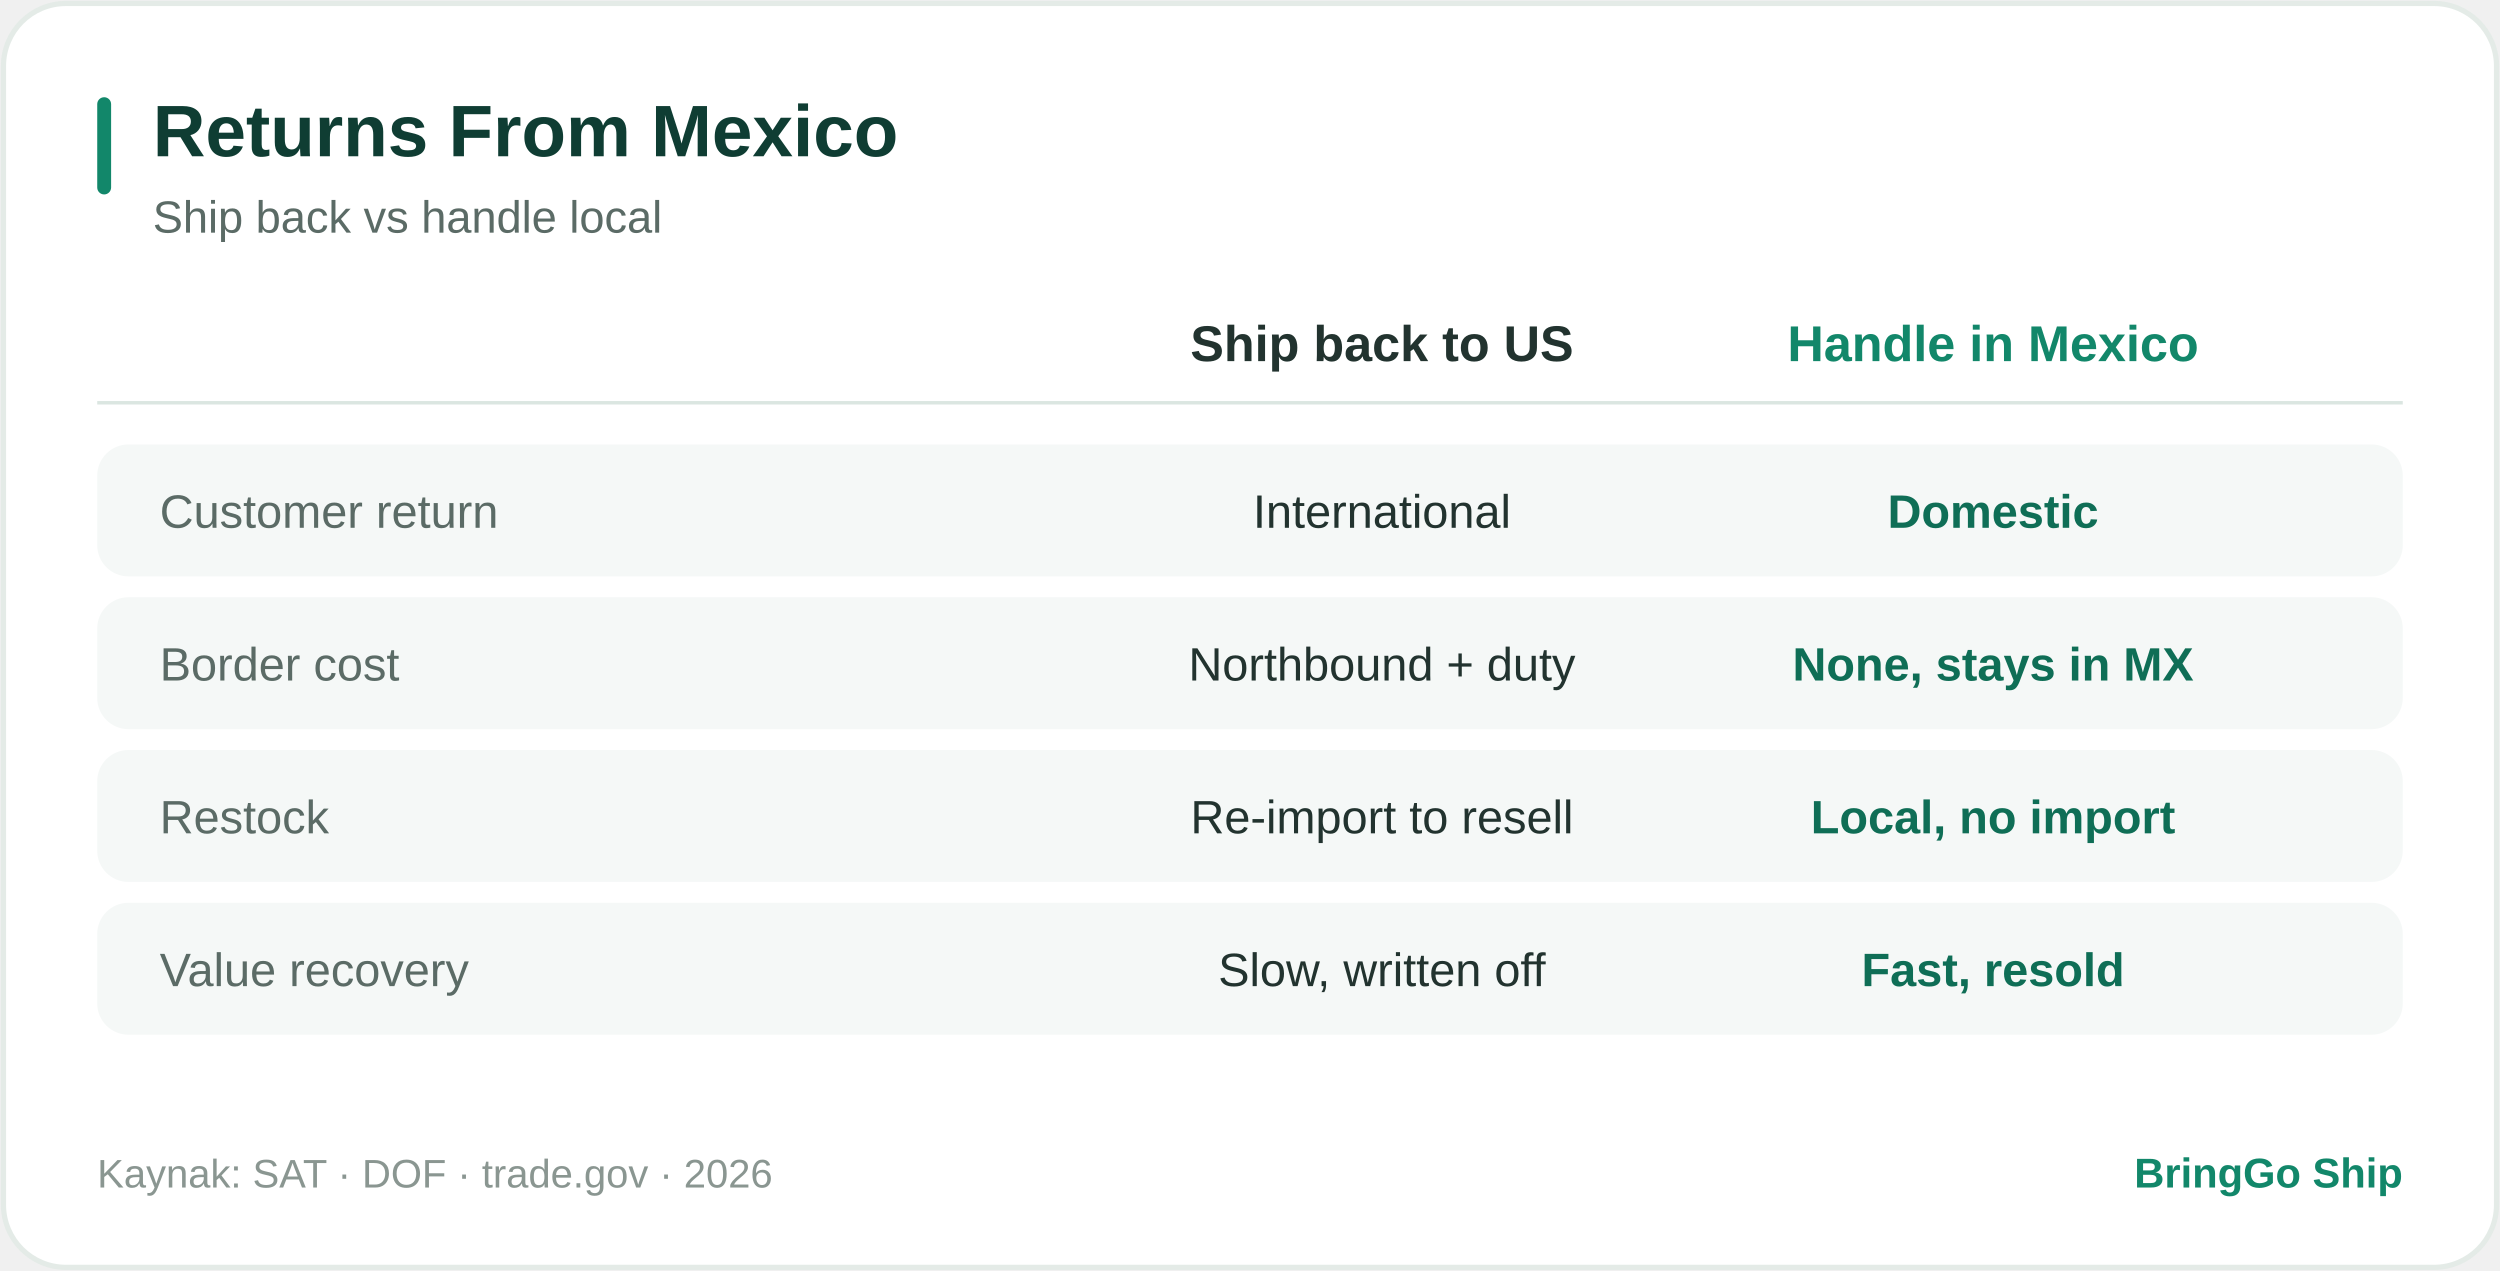
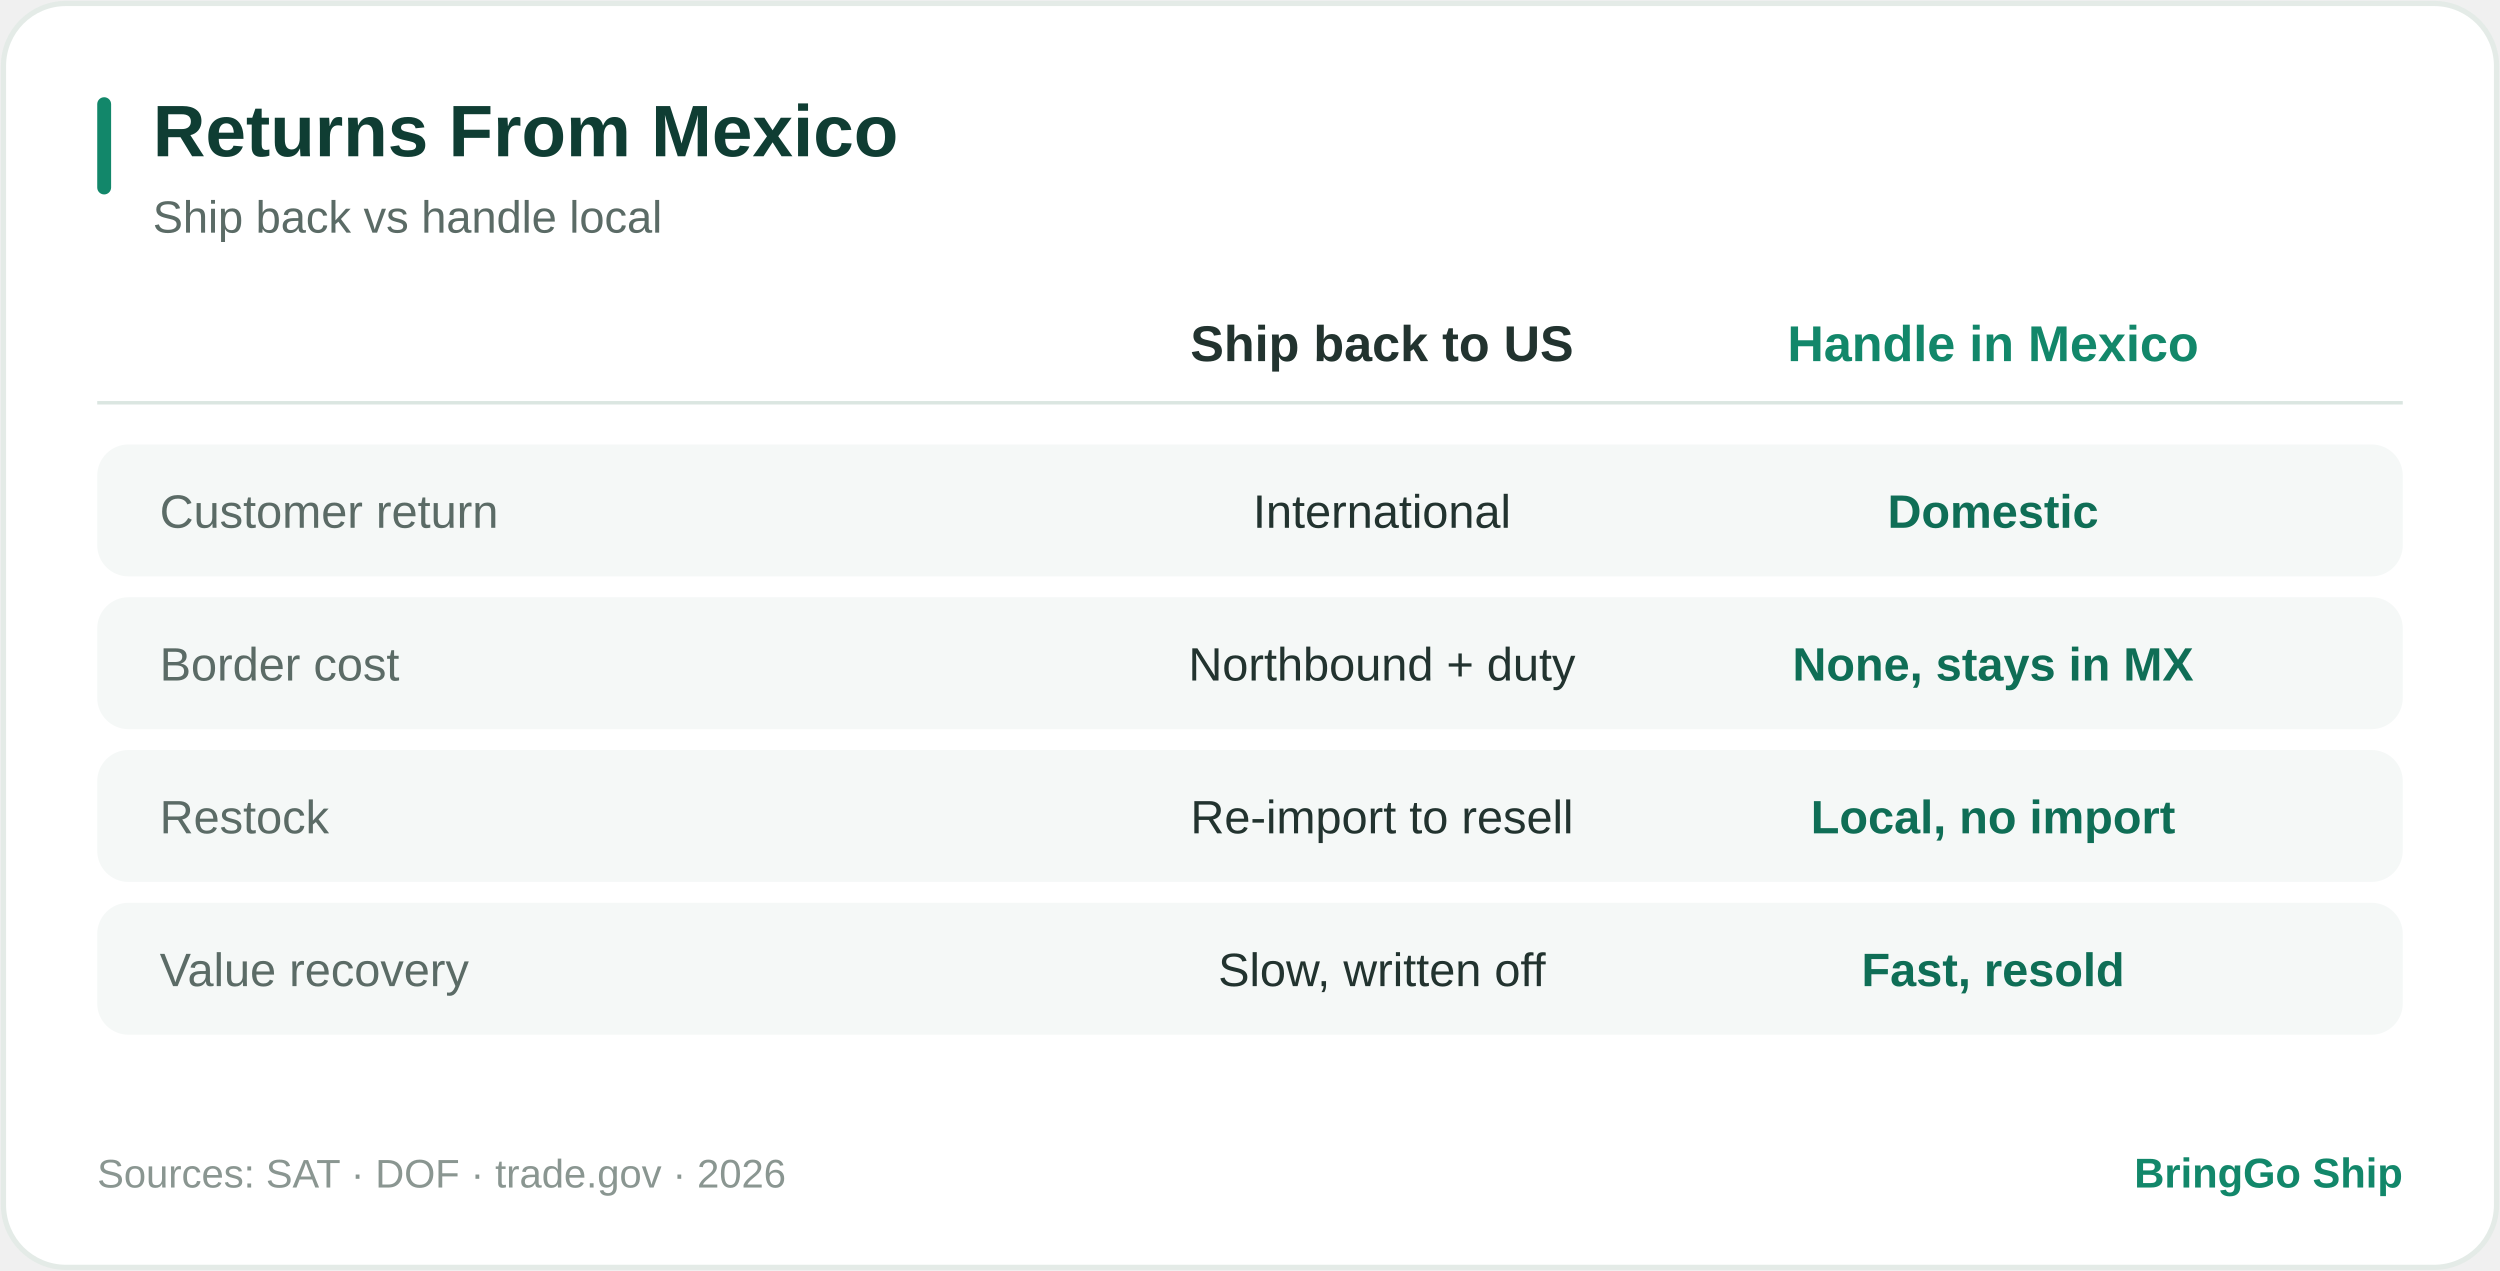
<svg xmlns="http://www.w3.org/2000/svg" width="720" height="366" viewBox="0 0 720 366" role="img">
  <style>
text{font-family:Arial,Helvetica,sans-serif}
.card{fill:#ffffff;stroke:#e4ebe7;stroke-width:1.5}
.row{fill:#f5f8f7}.pill{fill:#E1F5EE}.hi{fill:#1f9d5f}.mut{fill:#eef1f0}
.acc{fill:#12876A}.circ{fill:#12876A}.rd{fill:#fbe9e7}.am{fill:#fbf1dd}.tl{fill:#E1F5EE}.ln{stroke:#dbe6e1}
.tt{fill:#0F3D33;font-weight:bold}.ts{fill:#5b6b66}.tl2{fill:#22332f}
.tv{fill:#0F6E56;font-weight:bold}.tm{fill:#5b6b66;font-weight:bold}.tw{fill:#ffffff;font-weight:bold}
.tf{fill:#8a9691}.tb{fill:#12876A;font-weight:bold}.big{fill:#0F3D33;font-weight:bold}
.trd{fill:#a3392c;font-weight:bold}.tam{fill:#8a5a12;font-weight:bold}.ttl{fill:#0F6E56;font-weight:bold}
@media (prefers-color-scheme:dark){
.card{fill:#16211e;stroke:#2c3a35}
.row{fill:#1d2b27}.pill{fill:#123a2e}.hi{fill:#1f9d5f}.mut{fill:#28352f}
.acc{fill:#2fae7e}.circ{fill:#2fae7e}.rd{fill:#3a201c}.am{fill:#352a15}.tl{fill:#123a2e}
.tt{fill:#d7f2e6}.ts{fill:#8fa79d}.tl2{fill:#cfe0d9}
.tv{fill:#6fe0b0}.tm{fill:#9db3a9}.tw{fill:#ffffff}
.tf{fill:#6d8279}.tb{fill:#57d3a3}.big{fill:#d7f2e6}
.trd{fill:#f0a99e}.tam{fill:#e6c281}.ttl{fill:#6fe0b0}.ln{stroke:#31423c}}
</style>
  <rect x="1" y="1" width="718" height="364" rx="18" class="card" />
  <rect x="28" y="28" width="4" height="28" rx="2" class="acc" />
  <text x="44" y="45" font-size="21" class="tt">Returns From Mexico</text>
  <text x="44" y="67" font-size="13" class="ts">Ship back vs handle local</text>
  <g transform="translate(0,88)">
    <text x="398" y="16" text-anchor="middle" font-size="14.5" class="tl2" font-weight="bold">Ship back to US</text>
    <text x="574" y="16" text-anchor="middle" font-size="14.5" class="tb" font-weight="bold">Handle in Mexico</text>
    <line x1="28" y1="28" x2="692" y2="28" stroke-width="1" class="ln" />
    <rect x="28" y="40" width="664" height="38" rx="9" class="row" />
    <text x="46" y="64" font-size="13.5" class="ts">Customer return</text>
    <text x="398" y="64" text-anchor="middle" font-size="13.5" class="tl2">International</text>
    <text x="574" y="64" text-anchor="middle" font-size="13.5" class="tv" font-weight="bold">Domestic</text>
    <rect x="28" y="84" width="664" height="38" rx="9" class="row" />
    <text x="46" y="108" font-size="13.5" class="ts">Border cost</text>
    <text x="398" y="108" text-anchor="middle" font-size="13.5" class="tl2">Northbound + duty</text>
    <text x="574" y="108" text-anchor="middle" font-size="13.5" class="tv" font-weight="bold">None, stays in MX</text>
    <rect x="28" y="128" width="664" height="38" rx="9" class="row" />
    <text x="46" y="152" font-size="13.5" class="ts">Restock</text>
    <text x="398" y="152" text-anchor="middle" font-size="13.5" class="tl2">Re-import to resell</text>
    <text x="574" y="152" text-anchor="middle" font-size="13.5" class="tv" font-weight="bold">Local, no import</text>
    <rect x="28" y="172" width="664" height="38" rx="9" class="row" />
    <text x="46" y="196" font-size="13.5" class="ts">Value recovery</text>
    <text x="398" y="196" text-anchor="middle" font-size="13.5" class="tl2">Slow, written off</text>
    <text x="574" y="196" text-anchor="middle" font-size="13.5" class="tv" font-weight="bold">Fast, resold</text>
  </g>
-   <text x="28" y="342" font-size="11.5" class="tf">Kaynak: SAT · DOF · trade.gov · 2026</text>
+   <text x="28" y="342" font-size="11.5" class="tf">Sources: SAT · DOF · trade.gov · 2026</text>
  <text x="692" y="342" text-anchor="end" font-size="12" class="tb">BringGo Ship</text>
</svg>
